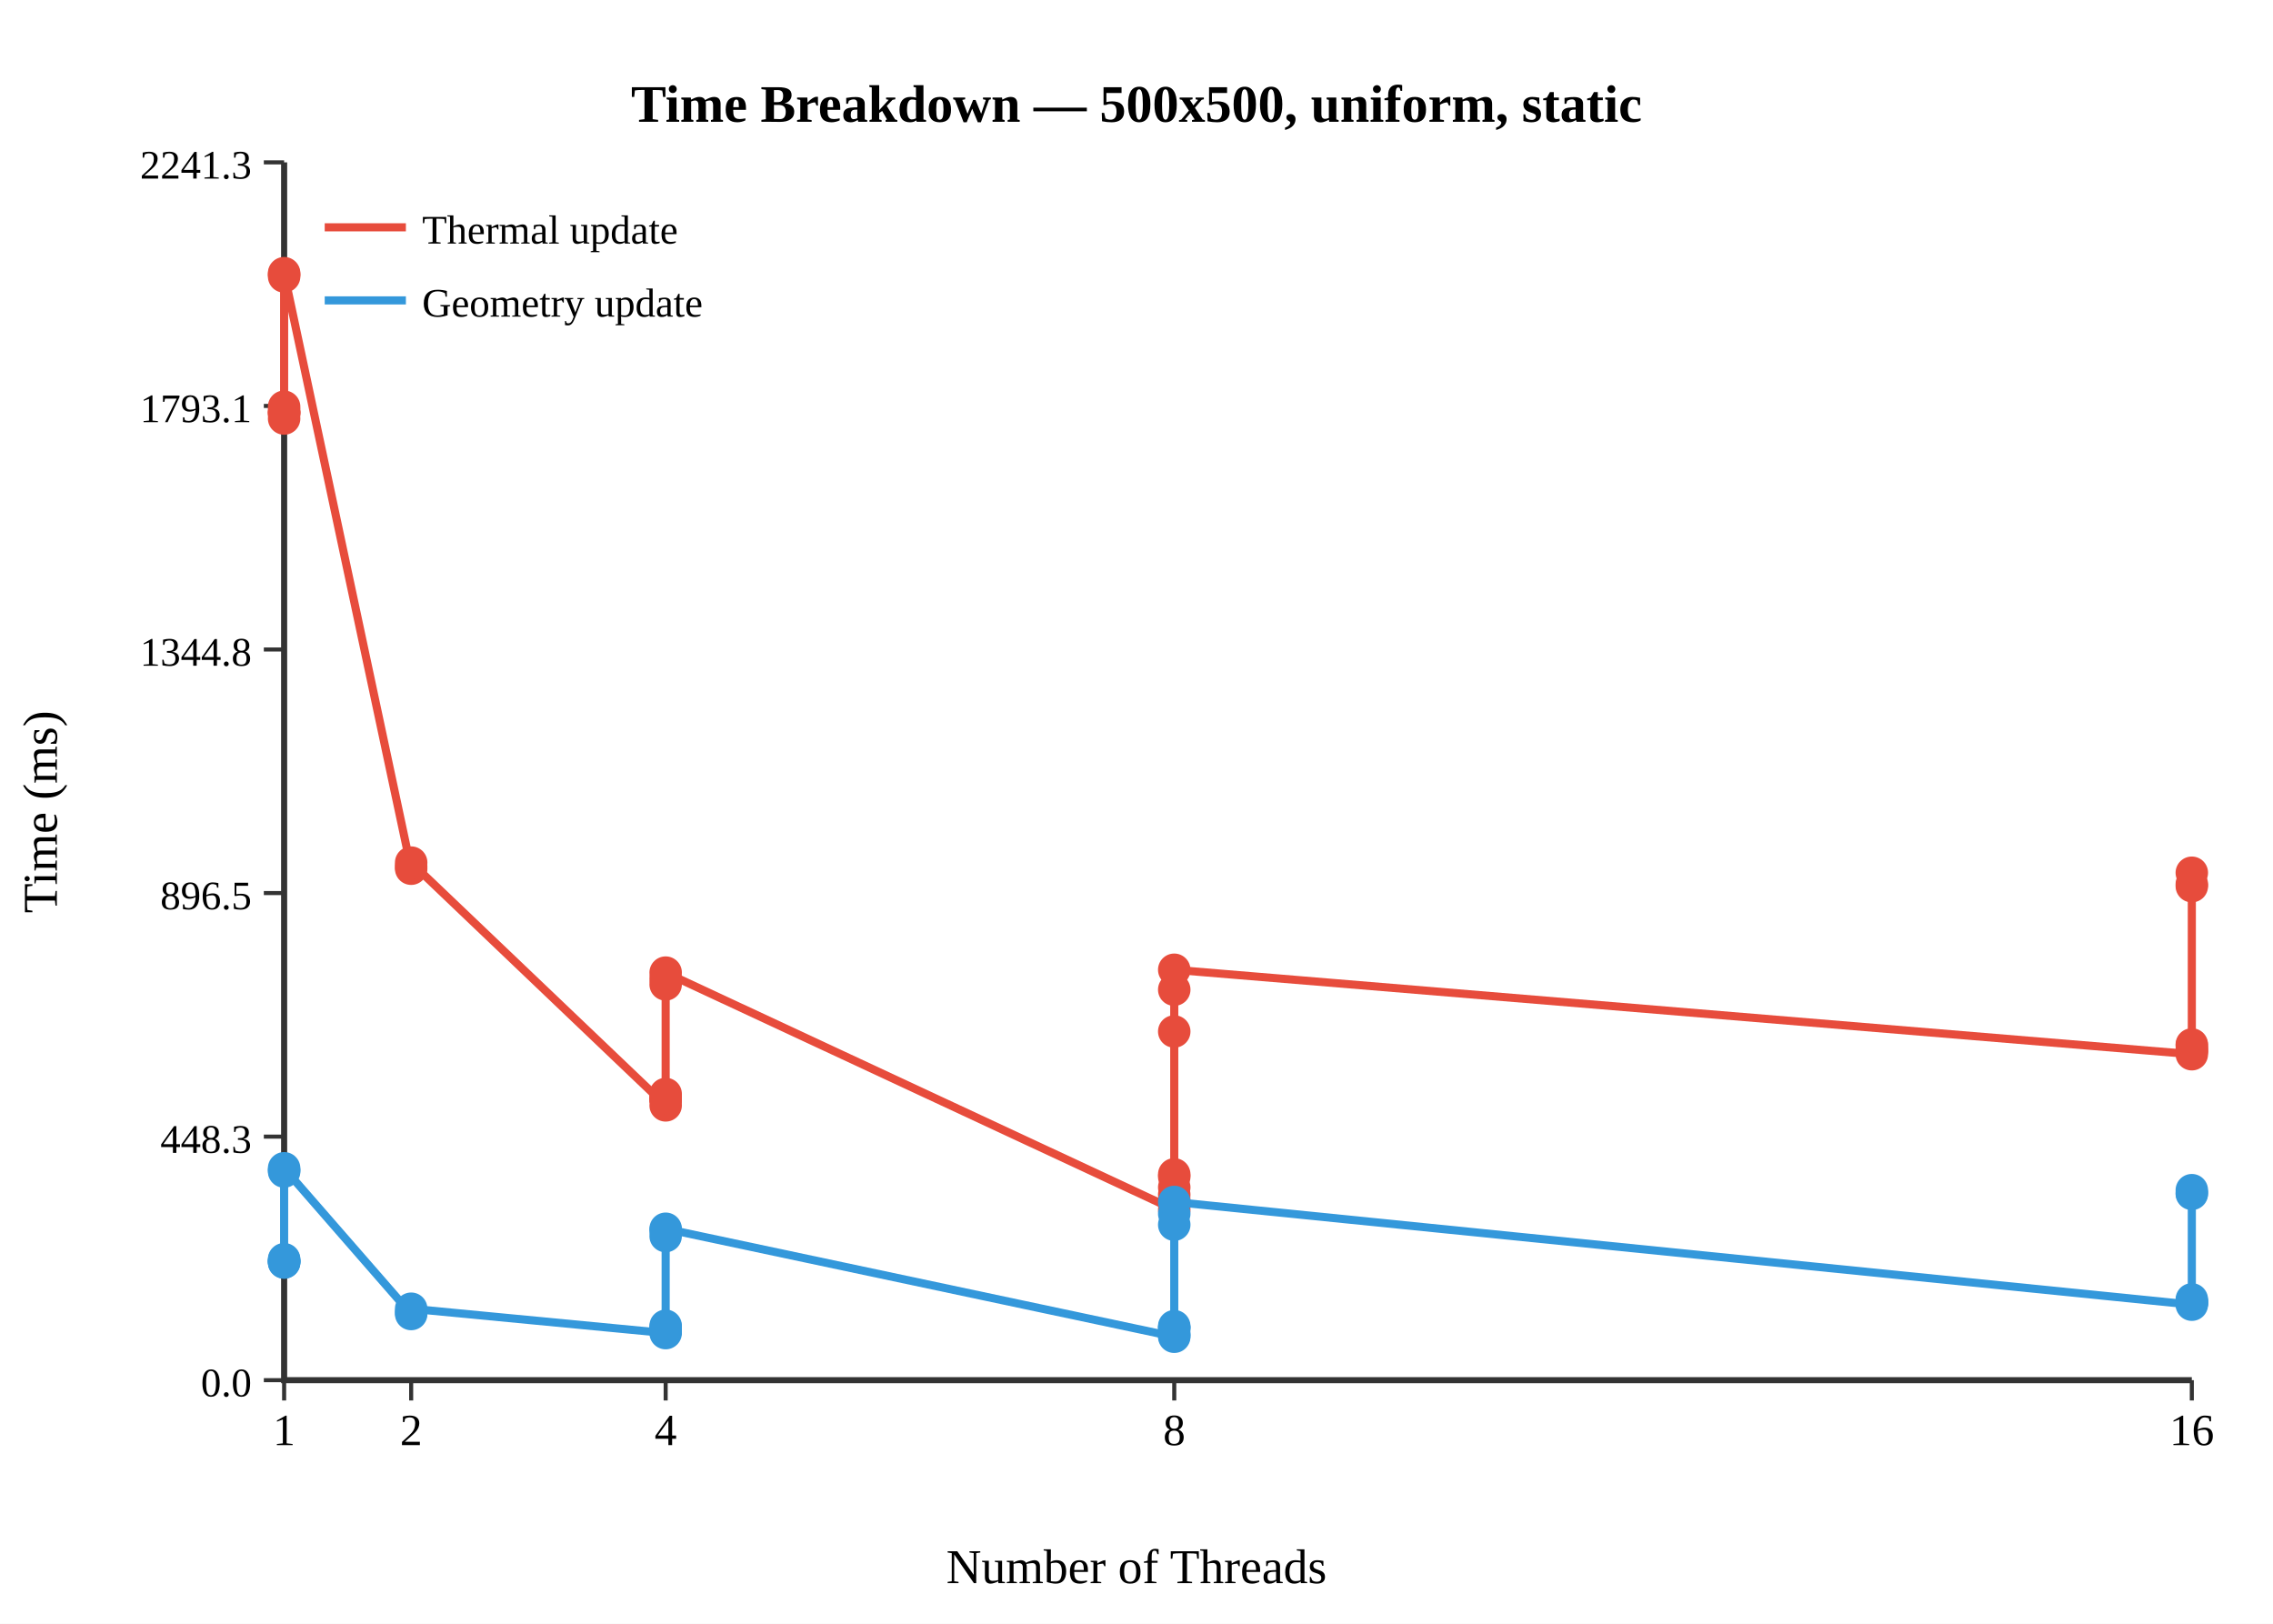
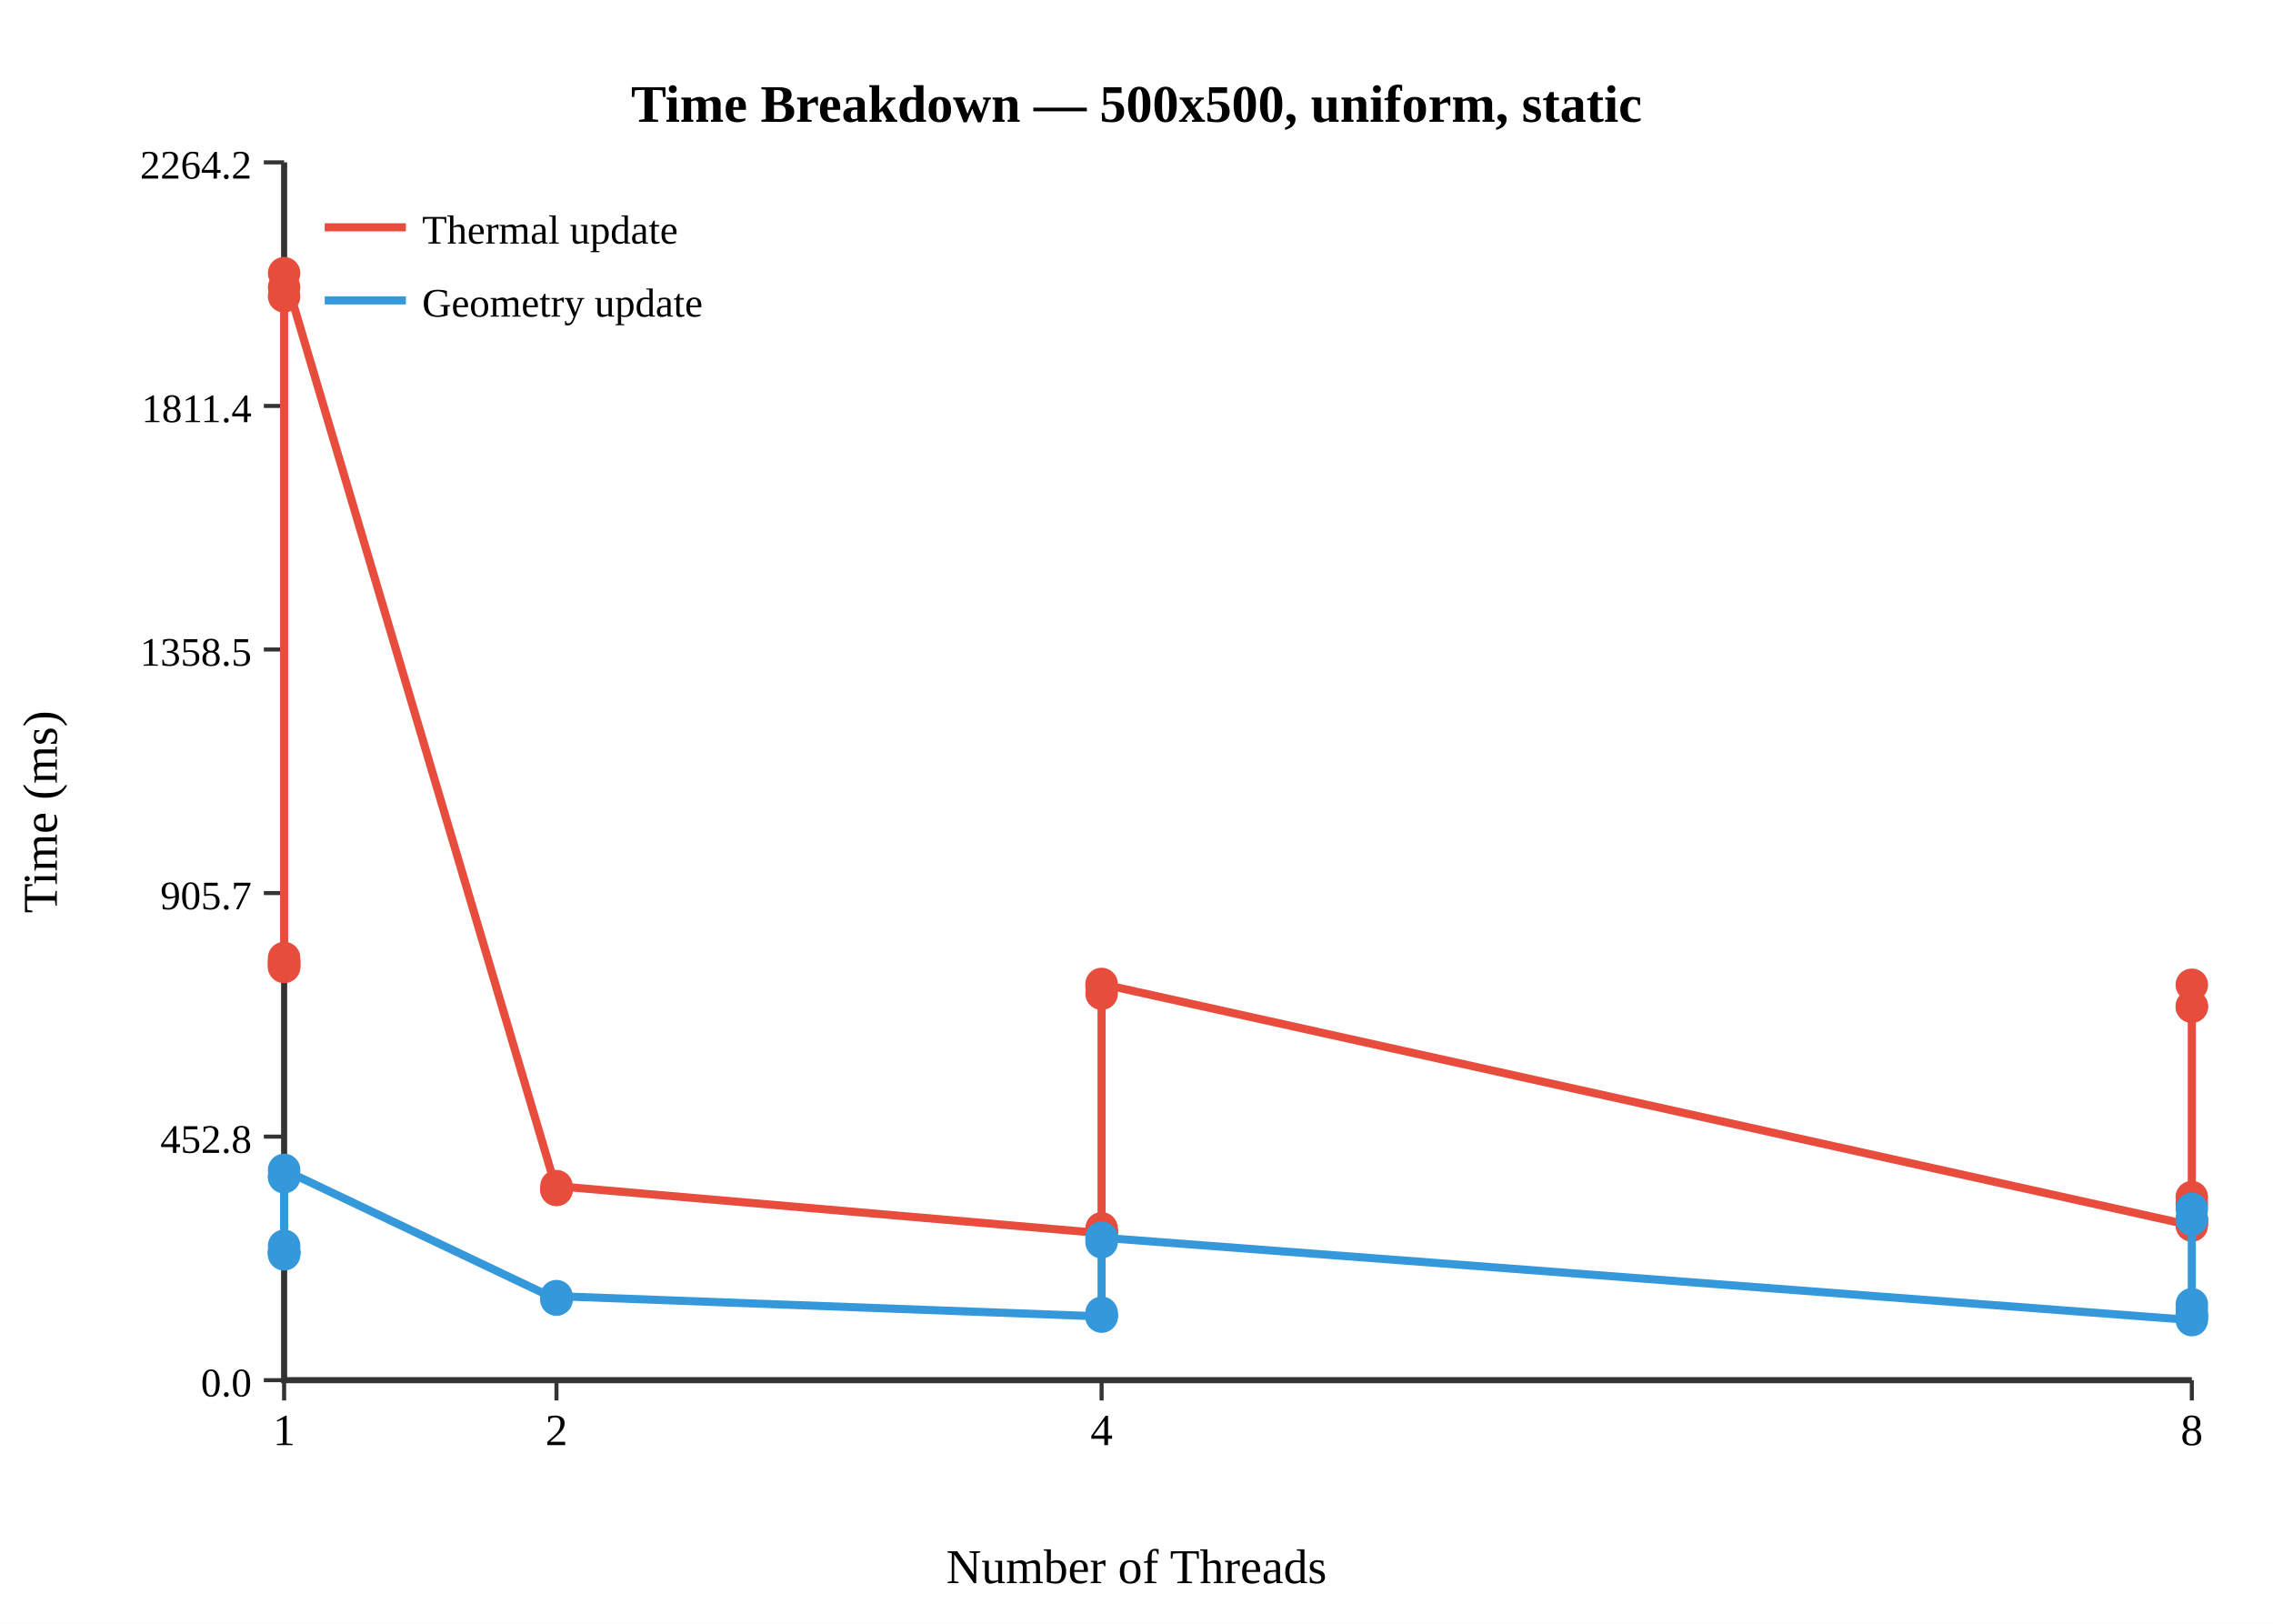
<svg xmlns="http://www.w3.org/2000/svg" viewBox="0 0 560 400">
  <rect width="560" height="400" fill="white" />
  <text x="280" y="30" text-anchor="middle" font-size="13" font-weight="bold">Time Breakdown — 500x500, uniform, static</text>
  <path d="M70.0,40.0 L70.0,340.0 L540.0,340.0" stroke="#333" fill="none" stroke-width="1.5" />
  <line x1="70.0" y1="340.0" x2="70.0" y2="345.0" stroke="#333" />
  <text x="70.0" y="356.0" text-anchor="middle" font-size="11">1</text>
-   <line x1="101.3" y1="340.0" x2="101.3" y2="345.0" stroke="#333" />
-   <text x="101.3" y="356.0" text-anchor="middle" font-size="11">2</text>
-   <line x1="164.0" y1="340.0" x2="164.0" y2="345.0" stroke="#333" />
-   <text x="164.0" y="356.0" text-anchor="middle" font-size="11">4</text>
-   <line x1="289.3" y1="340.0" x2="289.3" y2="345.0" stroke="#333" />
-   <text x="289.3" y="356.0" text-anchor="middle" font-size="11">8</text>
+   <line x1="137.1" y1="340.0" x2="137.1" y2="345.0" stroke="#333" />
+   <text x="137.1" y="356.0" text-anchor="middle" font-size="11">2</text>
+   <line x1="271.4" y1="340.0" x2="271.4" y2="345.0" stroke="#333" />
+   <text x="271.4" y="356.0" text-anchor="middle" font-size="11">4</text>
  <line x1="540.0" y1="340.0" x2="540.0" y2="345.0" stroke="#333" />
-   <text x="540.0" y="356.0" text-anchor="middle" font-size="11">16</text>
+   <text x="540.0" y="356.0" text-anchor="middle" font-size="11">8</text>
  <line x1="70.0" y1="340.0" x2="65.0" y2="340.0" stroke="#333" />
  <text x="62.0" y="344.0" text-anchor="end" font-size="10">0.0</text>
  <line x1="70.0" y1="280.0" x2="65.0" y2="280.0" stroke="#333" />
-   <text x="62.0" y="284.0" text-anchor="end" font-size="10">448.3</text>
+   <text x="62.0" y="284.0" text-anchor="end" font-size="10">452.8</text>
  <line x1="70.0" y1="220.0" x2="65.0" y2="220.0" stroke="#333" />
-   <text x="62.0" y="224.0" text-anchor="end" font-size="10">896.5</text>
+   <text x="62.0" y="224.0" text-anchor="end" font-size="10">905.7</text>
  <line x1="70.0" y1="160.0" x2="65.0" y2="160.0" stroke="#333" />
-   <text x="62.0" y="164.0" text-anchor="end" font-size="10">1344.8</text>
+   <text x="62.0" y="164.0" text-anchor="end" font-size="10">1358.5</text>
  <line x1="70.0" y1="100.0" x2="65.0" y2="100.0" stroke="#333" />
-   <text x="62.0" y="104.0" text-anchor="end" font-size="10">1793.1</text>
+   <text x="62.0" y="104.0" text-anchor="end" font-size="10">1811.4</text>
  <line x1="70.0" y1="40.0" x2="65.0" y2="40.0" stroke="#333" />
-   <text x="62.0" y="44.0" text-anchor="end" font-size="10">2241.3</text>
-   <path d="M70.0,103.1 L70.0,101.9 L70.0,101.8 L70.0,101.6 L70.0,101.1 L70.0,100.2 L70.0,68.1 L70.0,67.6 L70.0,67.3 L101.3,214.0 L101.3,213.5 L101.3,212.5 L164.0,272.3 L164.0,270.8 L164.0,270.7 L164.0,270.7 L164.0,270.6 L164.0,269.5 L164.0,242.5 L164.0,241.1 L164.0,239.6 L289.3,298.0 L289.3,295.6 L289.3,294.3 L289.3,292.5 L289.3,289.9 L289.3,289.3 L289.3,254.1 L289.3,243.8 L289.3,238.9 L540.0,259.7 L540.0,259.0 L540.0,258.7 L540.0,258.5 L540.0,257.6 L540.0,257.3 L540.0,218.3 L540.0,217.8 L540.0,215.0" stroke="#e74c3c" fill="none" stroke-width="2" />
-   <circle cx="70.0" cy="103.1" r="4" fill="#e74c3c" />
-   <circle cx="70.0" cy="101.9" r="4" fill="#e74c3c" />
-   <circle cx="70.0" cy="101.8" r="4" fill="#e74c3c" />
-   <circle cx="70.0" cy="101.6" r="4" fill="#e74c3c" />
-   <circle cx="70.0" cy="101.1" r="4" fill="#e74c3c" />
-   <circle cx="70.0" cy="100.2" r="4" fill="#e74c3c" />
-   <circle cx="70.0" cy="68.1" r="4" fill="#e74c3c" />
-   <circle cx="70.0" cy="67.6" r="4" fill="#e74c3c" />
+   <text x="62.0" y="44.0" text-anchor="end" font-size="10">2264.2</text>
+   <path d="M70.0,238.2 L70.0,238.0 L70.0,237.6 L70.0,237.0 L70.0,236.9 L70.0,236.0 L70.0,73.0 L70.0,70.8 L70.0,67.3 L137.1,293.1 L137.1,293.1 L137.1,292.2 L271.4,303.8 L271.4,303.7 L271.4,303.6 L271.4,303.3 L271.4,303.1 L271.4,302.6 L271.4,244.8 L271.4,242.9 L271.4,242.4 L540.0,301.9 L540.0,301.1 L540.0,300.8 L540.0,300.8 L540.0,296.5 L540.0,294.9 L540.0,248.0 L540.0,247.9 L540.0,242.6" stroke="#e74c3c" fill="none" stroke-width="2" />
+   <circle cx="70.0" cy="238.2" r="4" fill="#e74c3c" />
+   <circle cx="70.0" cy="238.0" r="4" fill="#e74c3c" />
+   <circle cx="70.0" cy="237.6" r="4" fill="#e74c3c" />
+   <circle cx="70.0" cy="237.0" r="4" fill="#e74c3c" />
+   <circle cx="70.0" cy="236.9" r="4" fill="#e74c3c" />
+   <circle cx="70.0" cy="236.0" r="4" fill="#e74c3c" />
+   <circle cx="70.0" cy="73.0" r="4" fill="#e74c3c" />
+   <circle cx="70.0" cy="70.8" r="4" fill="#e74c3c" />
  <circle cx="70.0" cy="67.3" r="4" fill="#e74c3c" />
-   <circle cx="101.3" cy="214.0" r="4" fill="#e74c3c" />
-   <circle cx="101.3" cy="213.5" r="4" fill="#e74c3c" />
-   <circle cx="101.3" cy="212.5" r="4" fill="#e74c3c" />
-   <circle cx="164.0" cy="272.3" r="4" fill="#e74c3c" />
-   <circle cx="164.0" cy="270.8" r="4" fill="#e74c3c" />
-   <circle cx="164.0" cy="270.7" r="4" fill="#e74c3c" />
-   <circle cx="164.0" cy="270.7" r="4" fill="#e74c3c" />
-   <circle cx="164.0" cy="270.6" r="4" fill="#e74c3c" />
-   <circle cx="164.0" cy="269.5" r="4" fill="#e74c3c" />
-   <circle cx="164.0" cy="242.5" r="4" fill="#e74c3c" />
-   <circle cx="164.0" cy="241.1" r="4" fill="#e74c3c" />
-   <circle cx="164.0" cy="239.6" r="4" fill="#e74c3c" />
-   <circle cx="289.3" cy="298.0" r="4" fill="#e74c3c" />
-   <circle cx="289.3" cy="295.6" r="4" fill="#e74c3c" />
-   <circle cx="289.3" cy="294.3" r="4" fill="#e74c3c" />
-   <circle cx="289.3" cy="292.5" r="4" fill="#e74c3c" />
-   <circle cx="289.3" cy="289.9" r="4" fill="#e74c3c" />
-   <circle cx="289.3" cy="289.3" r="4" fill="#e74c3c" />
-   <circle cx="289.3" cy="254.1" r="4" fill="#e74c3c" />
-   <circle cx="289.3" cy="243.8" r="4" fill="#e74c3c" />
-   <circle cx="289.3" cy="238.9" r="4" fill="#e74c3c" />
-   <circle cx="540.0" cy="259.7" r="4" fill="#e74c3c" />
-   <circle cx="540.0" cy="259.0" r="4" fill="#e74c3c" />
-   <circle cx="540.0" cy="258.7" r="4" fill="#e74c3c" />
-   <circle cx="540.0" cy="258.5" r="4" fill="#e74c3c" />
-   <circle cx="540.0" cy="257.6" r="4" fill="#e74c3c" />
-   <circle cx="540.0" cy="257.3" r="4" fill="#e74c3c" />
-   <circle cx="540.0" cy="218.3" r="4" fill="#e74c3c" />
-   <circle cx="540.0" cy="217.8" r="4" fill="#e74c3c" />
-   <circle cx="540.0" cy="215.0" r="4" fill="#e74c3c" />
-   <path d="M70.0,311.0 L70.0,311.0 L70.0,310.8 L70.0,310.7 L70.0,310.4 L70.0,310.2 L70.0,288.6 L70.0,288.3 L70.0,287.8 L101.3,323.7 L101.3,323.3 L101.3,322.4 L164.0,328.4 L164.0,327.8 L164.0,327.7 L164.0,327.5 L164.0,327.0 L164.0,326.6 L164.0,304.5 L164.0,303.1 L164.0,302.7 L289.3,329.3 L289.3,329.0 L289.3,328.4 L289.3,327.2 L289.3,327.1 L289.3,326.7 L289.3,301.7 L289.3,299.0 L289.3,296.1 L540.0,321.4 L540.0,321.0 L540.0,321.0 L540.0,320.8 L540.0,320.5 L540.0,320.1 L540.0,294.1 L540.0,293.9 L540.0,293.2" stroke="#3498db" fill="none" stroke-width="2" />
-   <circle cx="70.0" cy="311.0" r="4" fill="#3498db" />
-   <circle cx="70.0" cy="311.0" r="4" fill="#3498db" />
-   <circle cx="70.0" cy="310.8" r="4" fill="#3498db" />
-   <circle cx="70.0" cy="310.7" r="4" fill="#3498db" />
-   <circle cx="70.0" cy="310.4" r="4" fill="#3498db" />
-   <circle cx="70.0" cy="310.2" r="4" fill="#3498db" />
-   <circle cx="70.0" cy="288.6" r="4" fill="#3498db" />
-   <circle cx="70.0" cy="288.3" r="4" fill="#3498db" />
-   <circle cx="70.0" cy="287.8" r="4" fill="#3498db" />
-   <circle cx="101.3" cy="323.7" r="4" fill="#3498db" />
-   <circle cx="101.3" cy="323.3" r="4" fill="#3498db" />
-   <circle cx="101.3" cy="322.4" r="4" fill="#3498db" />
-   <circle cx="164.0" cy="328.4" r="4" fill="#3498db" />
-   <circle cx="164.0" cy="327.8" r="4" fill="#3498db" />
-   <circle cx="164.0" cy="327.7" r="4" fill="#3498db" />
-   <circle cx="164.0" cy="327.5" r="4" fill="#3498db" />
-   <circle cx="164.0" cy="327.0" r="4" fill="#3498db" />
-   <circle cx="164.0" cy="326.6" r="4" fill="#3498db" />
-   <circle cx="164.0" cy="304.5" r="4" fill="#3498db" />
-   <circle cx="164.0" cy="303.1" r="4" fill="#3498db" />
-   <circle cx="164.0" cy="302.7" r="4" fill="#3498db" />
-   <circle cx="289.3" cy="329.3" r="4" fill="#3498db" />
-   <circle cx="289.3" cy="329.0" r="4" fill="#3498db" />
-   <circle cx="289.3" cy="328.4" r="4" fill="#3498db" />
-   <circle cx="289.3" cy="327.2" r="4" fill="#3498db" />
-   <circle cx="289.3" cy="327.1" r="4" fill="#3498db" />
-   <circle cx="289.3" cy="326.7" r="4" fill="#3498db" />
-   <circle cx="289.3" cy="301.7" r="4" fill="#3498db" />
-   <circle cx="289.3" cy="299.0" r="4" fill="#3498db" />
-   <circle cx="289.3" cy="296.1" r="4" fill="#3498db" />
-   <circle cx="540.0" cy="321.4" r="4" fill="#3498db" />
-   <circle cx="540.0" cy="321.0" r="4" fill="#3498db" />
-   <circle cx="540.0" cy="321.0" r="4" fill="#3498db" />
-   <circle cx="540.0" cy="320.8" r="4" fill="#3498db" />
-   <circle cx="540.0" cy="320.5" r="4" fill="#3498db" />
-   <circle cx="540.0" cy="320.1" r="4" fill="#3498db" />
-   <circle cx="540.0" cy="294.1" r="4" fill="#3498db" />
-   <circle cx="540.0" cy="293.9" r="4" fill="#3498db" />
-   <circle cx="540.0" cy="293.2" r="4" fill="#3498db" />
+   <circle cx="137.1" cy="293.1" r="4" fill="#e74c3c" />
+   <circle cx="137.1" cy="293.1" r="4" fill="#e74c3c" />
+   <circle cx="137.1" cy="292.2" r="4" fill="#e74c3c" />
+   <circle cx="271.4" cy="303.8" r="4" fill="#e74c3c" />
+   <circle cx="271.4" cy="303.7" r="4" fill="#e74c3c" />
+   <circle cx="271.4" cy="303.6" r="4" fill="#e74c3c" />
+   <circle cx="271.4" cy="303.3" r="4" fill="#e74c3c" />
+   <circle cx="271.4" cy="303.1" r="4" fill="#e74c3c" />
+   <circle cx="271.4" cy="302.6" r="4" fill="#e74c3c" />
+   <circle cx="271.4" cy="244.8" r="4" fill="#e74c3c" />
+   <circle cx="271.4" cy="242.9" r="4" fill="#e74c3c" />
+   <circle cx="271.4" cy="242.4" r="4" fill="#e74c3c" />
+   <circle cx="540.0" cy="301.9" r="4" fill="#e74c3c" />
+   <circle cx="540.0" cy="301.1" r="4" fill="#e74c3c" />
+   <circle cx="540.0" cy="300.8" r="4" fill="#e74c3c" />
+   <circle cx="540.0" cy="300.8" r="4" fill="#e74c3c" />
+   <circle cx="540.0" cy="296.5" r="4" fill="#e74c3c" />
+   <circle cx="540.0" cy="294.9" r="4" fill="#e74c3c" />
+   <circle cx="540.0" cy="248.0" r="4" fill="#e74c3c" />
+   <circle cx="540.0" cy="247.9" r="4" fill="#e74c3c" />
+   <circle cx="540.0" cy="242.6" r="4" fill="#e74c3c" />
+   <path d="M70.0,309.0 L70.0,308.9 L70.0,308.6 L70.0,308.3 L70.0,308.3 L70.0,306.9 L70.0,290.0 L70.0,289.7 L70.0,288.2 L137.1,320.1 L137.1,320.1 L137.1,319.3 L271.4,324.3 L271.4,324.3 L271.4,324.1 L271.4,324.0 L271.4,323.9 L271.4,323.4 L271.4,306.0 L271.4,305.2 L271.4,304.9 L540.0,325.2 L540.0,324.6 L540.0,323.9 L540.0,323.9 L540.0,322.5 L540.0,321.3 L540.0,300.4 L540.0,300.3 L540.0,297.8" stroke="#3498db" fill="none" stroke-width="2" />
+   <circle cx="70.0" cy="309.0" r="4" fill="#3498db" />
+   <circle cx="70.0" cy="308.9" r="4" fill="#3498db" />
+   <circle cx="70.0" cy="308.6" r="4" fill="#3498db" />
+   <circle cx="70.0" cy="308.3" r="4" fill="#3498db" />
+   <circle cx="70.0" cy="308.3" r="4" fill="#3498db" />
+   <circle cx="70.0" cy="306.9" r="4" fill="#3498db" />
+   <circle cx="70.0" cy="290.0" r="4" fill="#3498db" />
+   <circle cx="70.0" cy="289.7" r="4" fill="#3498db" />
+   <circle cx="70.0" cy="288.2" r="4" fill="#3498db" />
+   <circle cx="137.1" cy="320.1" r="4" fill="#3498db" />
+   <circle cx="137.1" cy="320.1" r="4" fill="#3498db" />
+   <circle cx="137.1" cy="319.3" r="4" fill="#3498db" />
+   <circle cx="271.4" cy="324.3" r="4" fill="#3498db" />
+   <circle cx="271.4" cy="324.3" r="4" fill="#3498db" />
+   <circle cx="271.4" cy="324.1" r="4" fill="#3498db" />
+   <circle cx="271.4" cy="324.0" r="4" fill="#3498db" />
+   <circle cx="271.4" cy="323.9" r="4" fill="#3498db" />
+   <circle cx="271.4" cy="323.4" r="4" fill="#3498db" />
+   <circle cx="271.4" cy="306.0" r="4" fill="#3498db" />
+   <circle cx="271.4" cy="305.2" r="4" fill="#3498db" />
+   <circle cx="271.4" cy="304.9" r="4" fill="#3498db" />
+   <circle cx="540.0" cy="325.2" r="4" fill="#3498db" />
+   <circle cx="540.0" cy="324.6" r="4" fill="#3498db" />
+   <circle cx="540.0" cy="323.9" r="4" fill="#3498db" />
+   <circle cx="540.0" cy="323.9" r="4" fill="#3498db" />
+   <circle cx="540.0" cy="322.5" r="4" fill="#3498db" />
+   <circle cx="540.0" cy="321.3" r="4" fill="#3498db" />
+   <circle cx="540.0" cy="300.4" r="4" fill="#3498db" />
+   <circle cx="540.0" cy="300.3" r="4" fill="#3498db" />
+   <circle cx="540.0" cy="297.8" r="4" fill="#3498db" />
  <g transform="translate(80,50)">
    <line x1="0" y1="6" x2="20" y2="6" stroke="#e74c3c" stroke-width="2" />
    <text x="24" y="10" font-size="10">Thermal update</text>
  </g>
  <g transform="translate(80,68)">
    <line x1="0" y1="6" x2="20" y2="6" stroke="#3498db" stroke-width="2" />
    <text x="24" y="10" font-size="10">Geometry update</text>
  </g>
  <text x="280" y="390" text-anchor="middle" font-size="12">Number of Threads</text>
  <text x="14" y="200" text-anchor="middle" font-size="12" transform="rotate(-90 14 200)">Time (ms)</text>
</svg>
